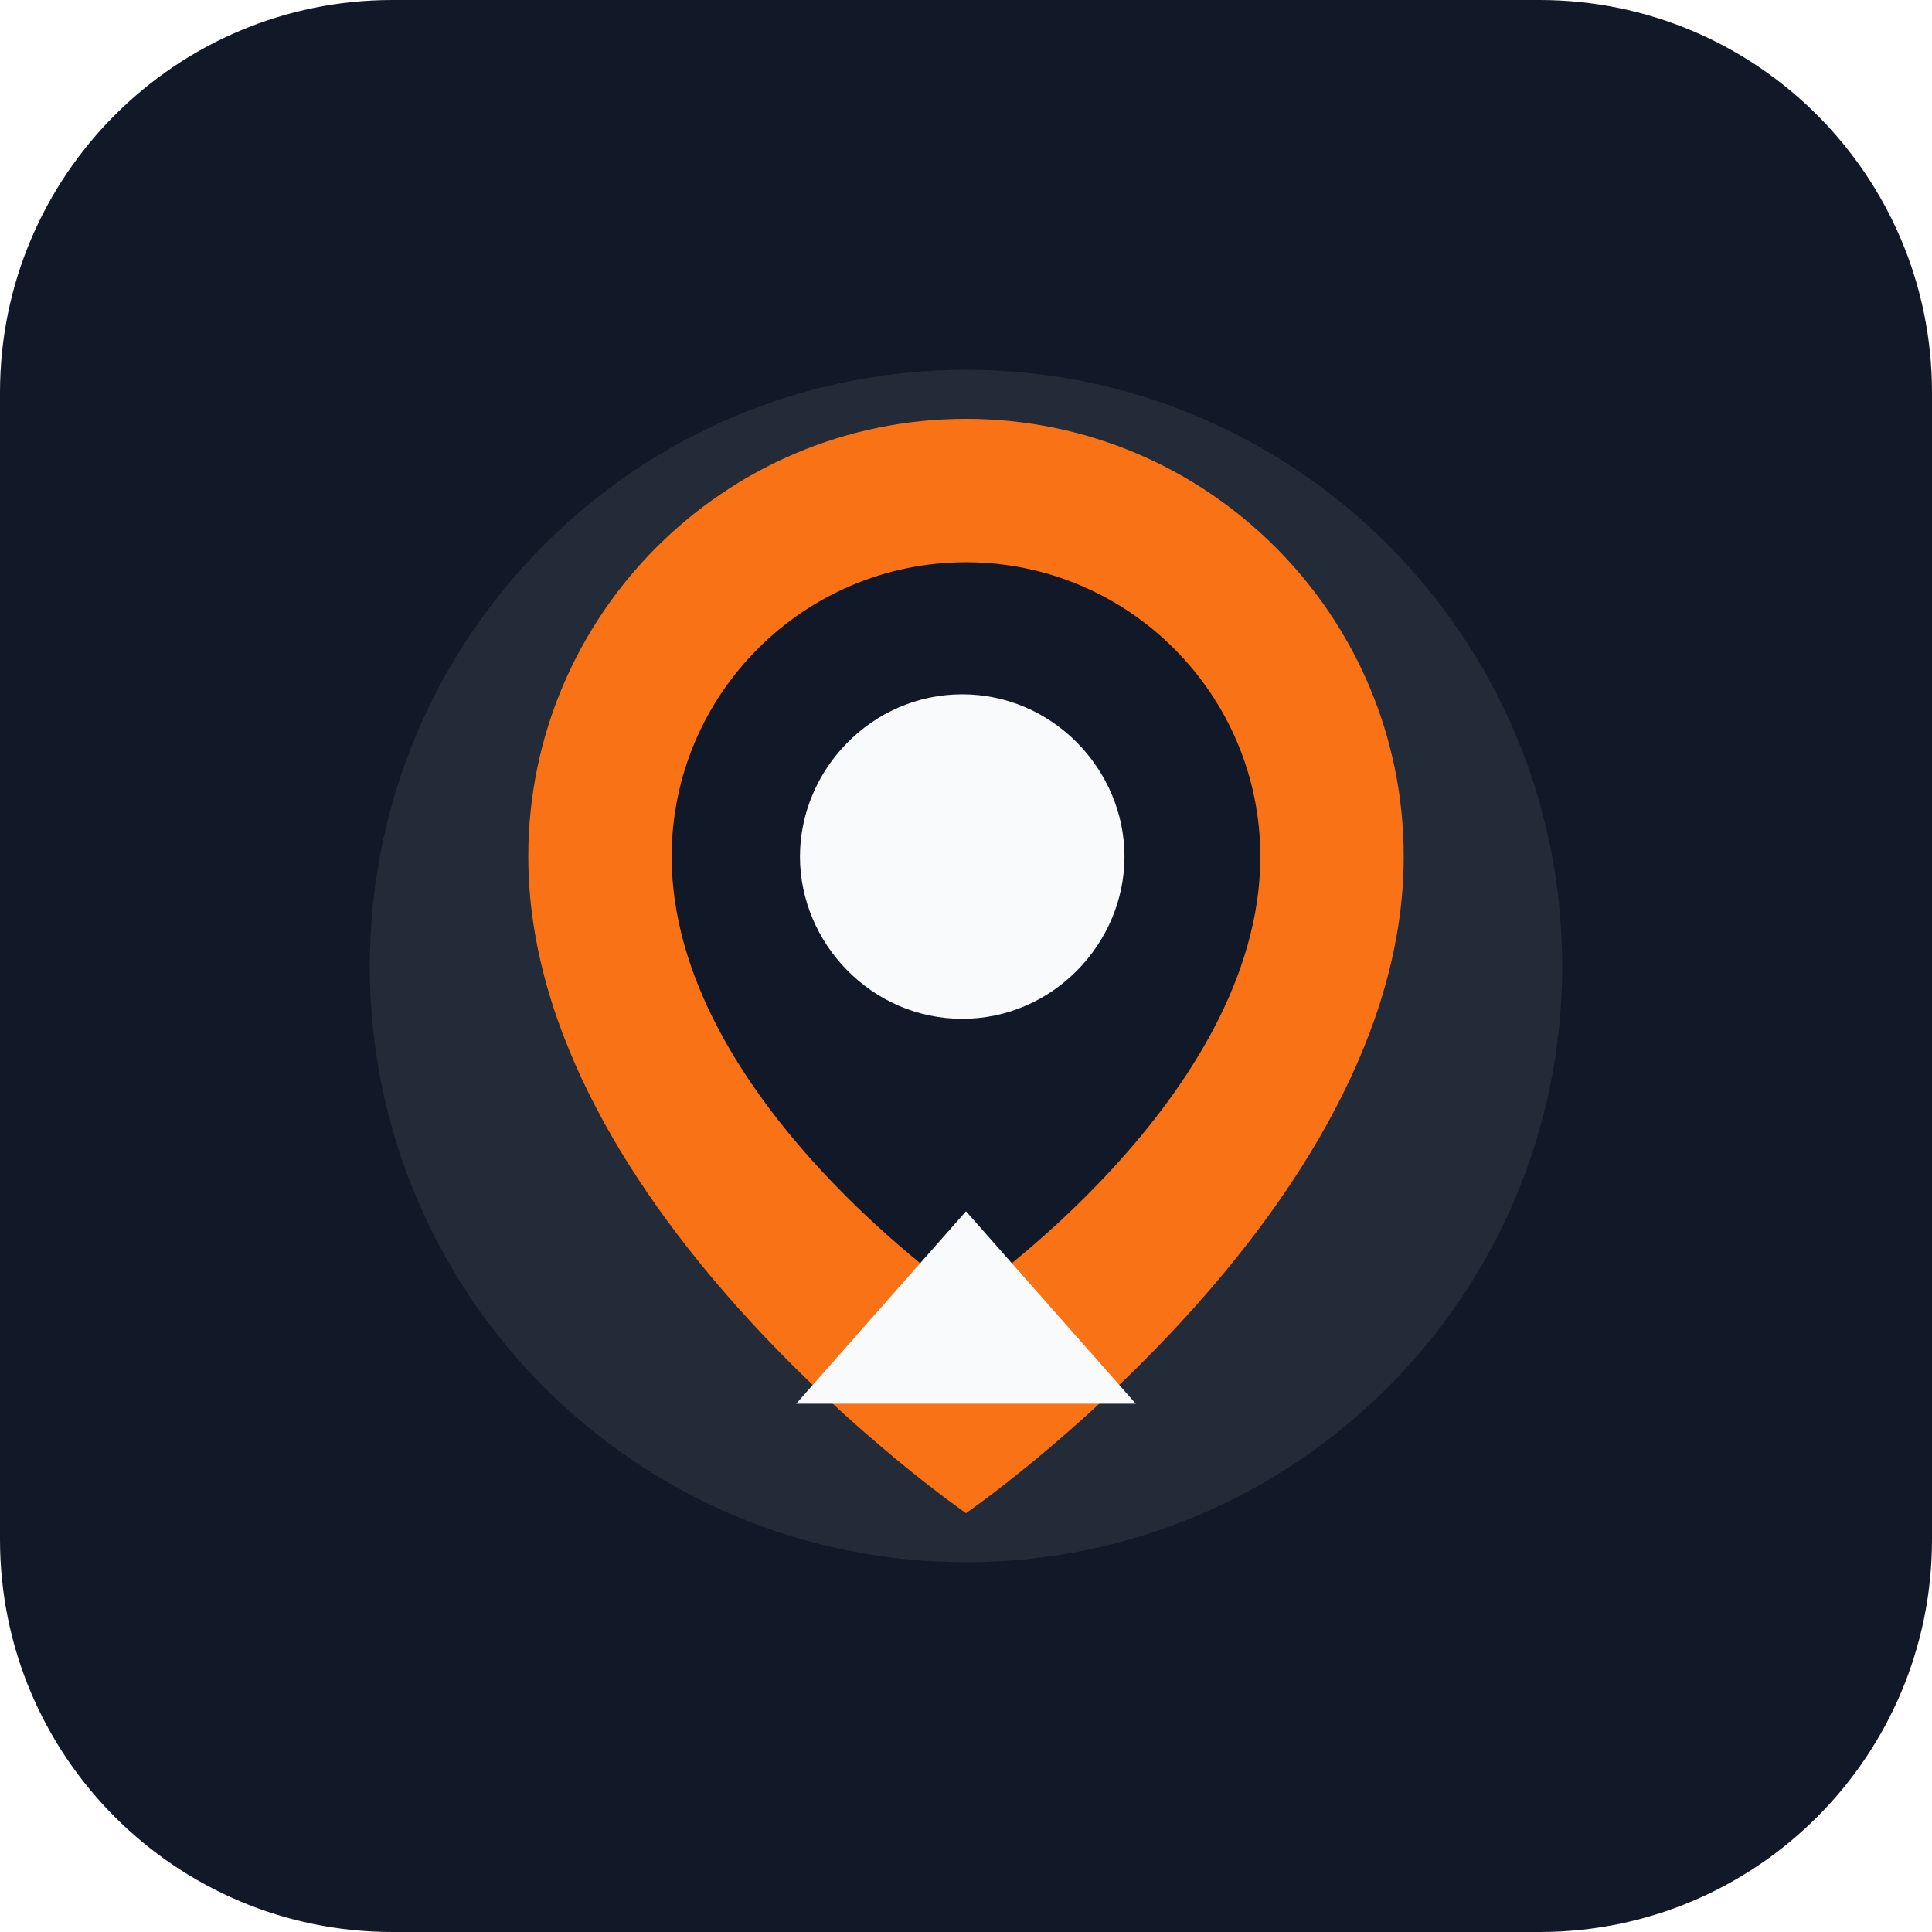
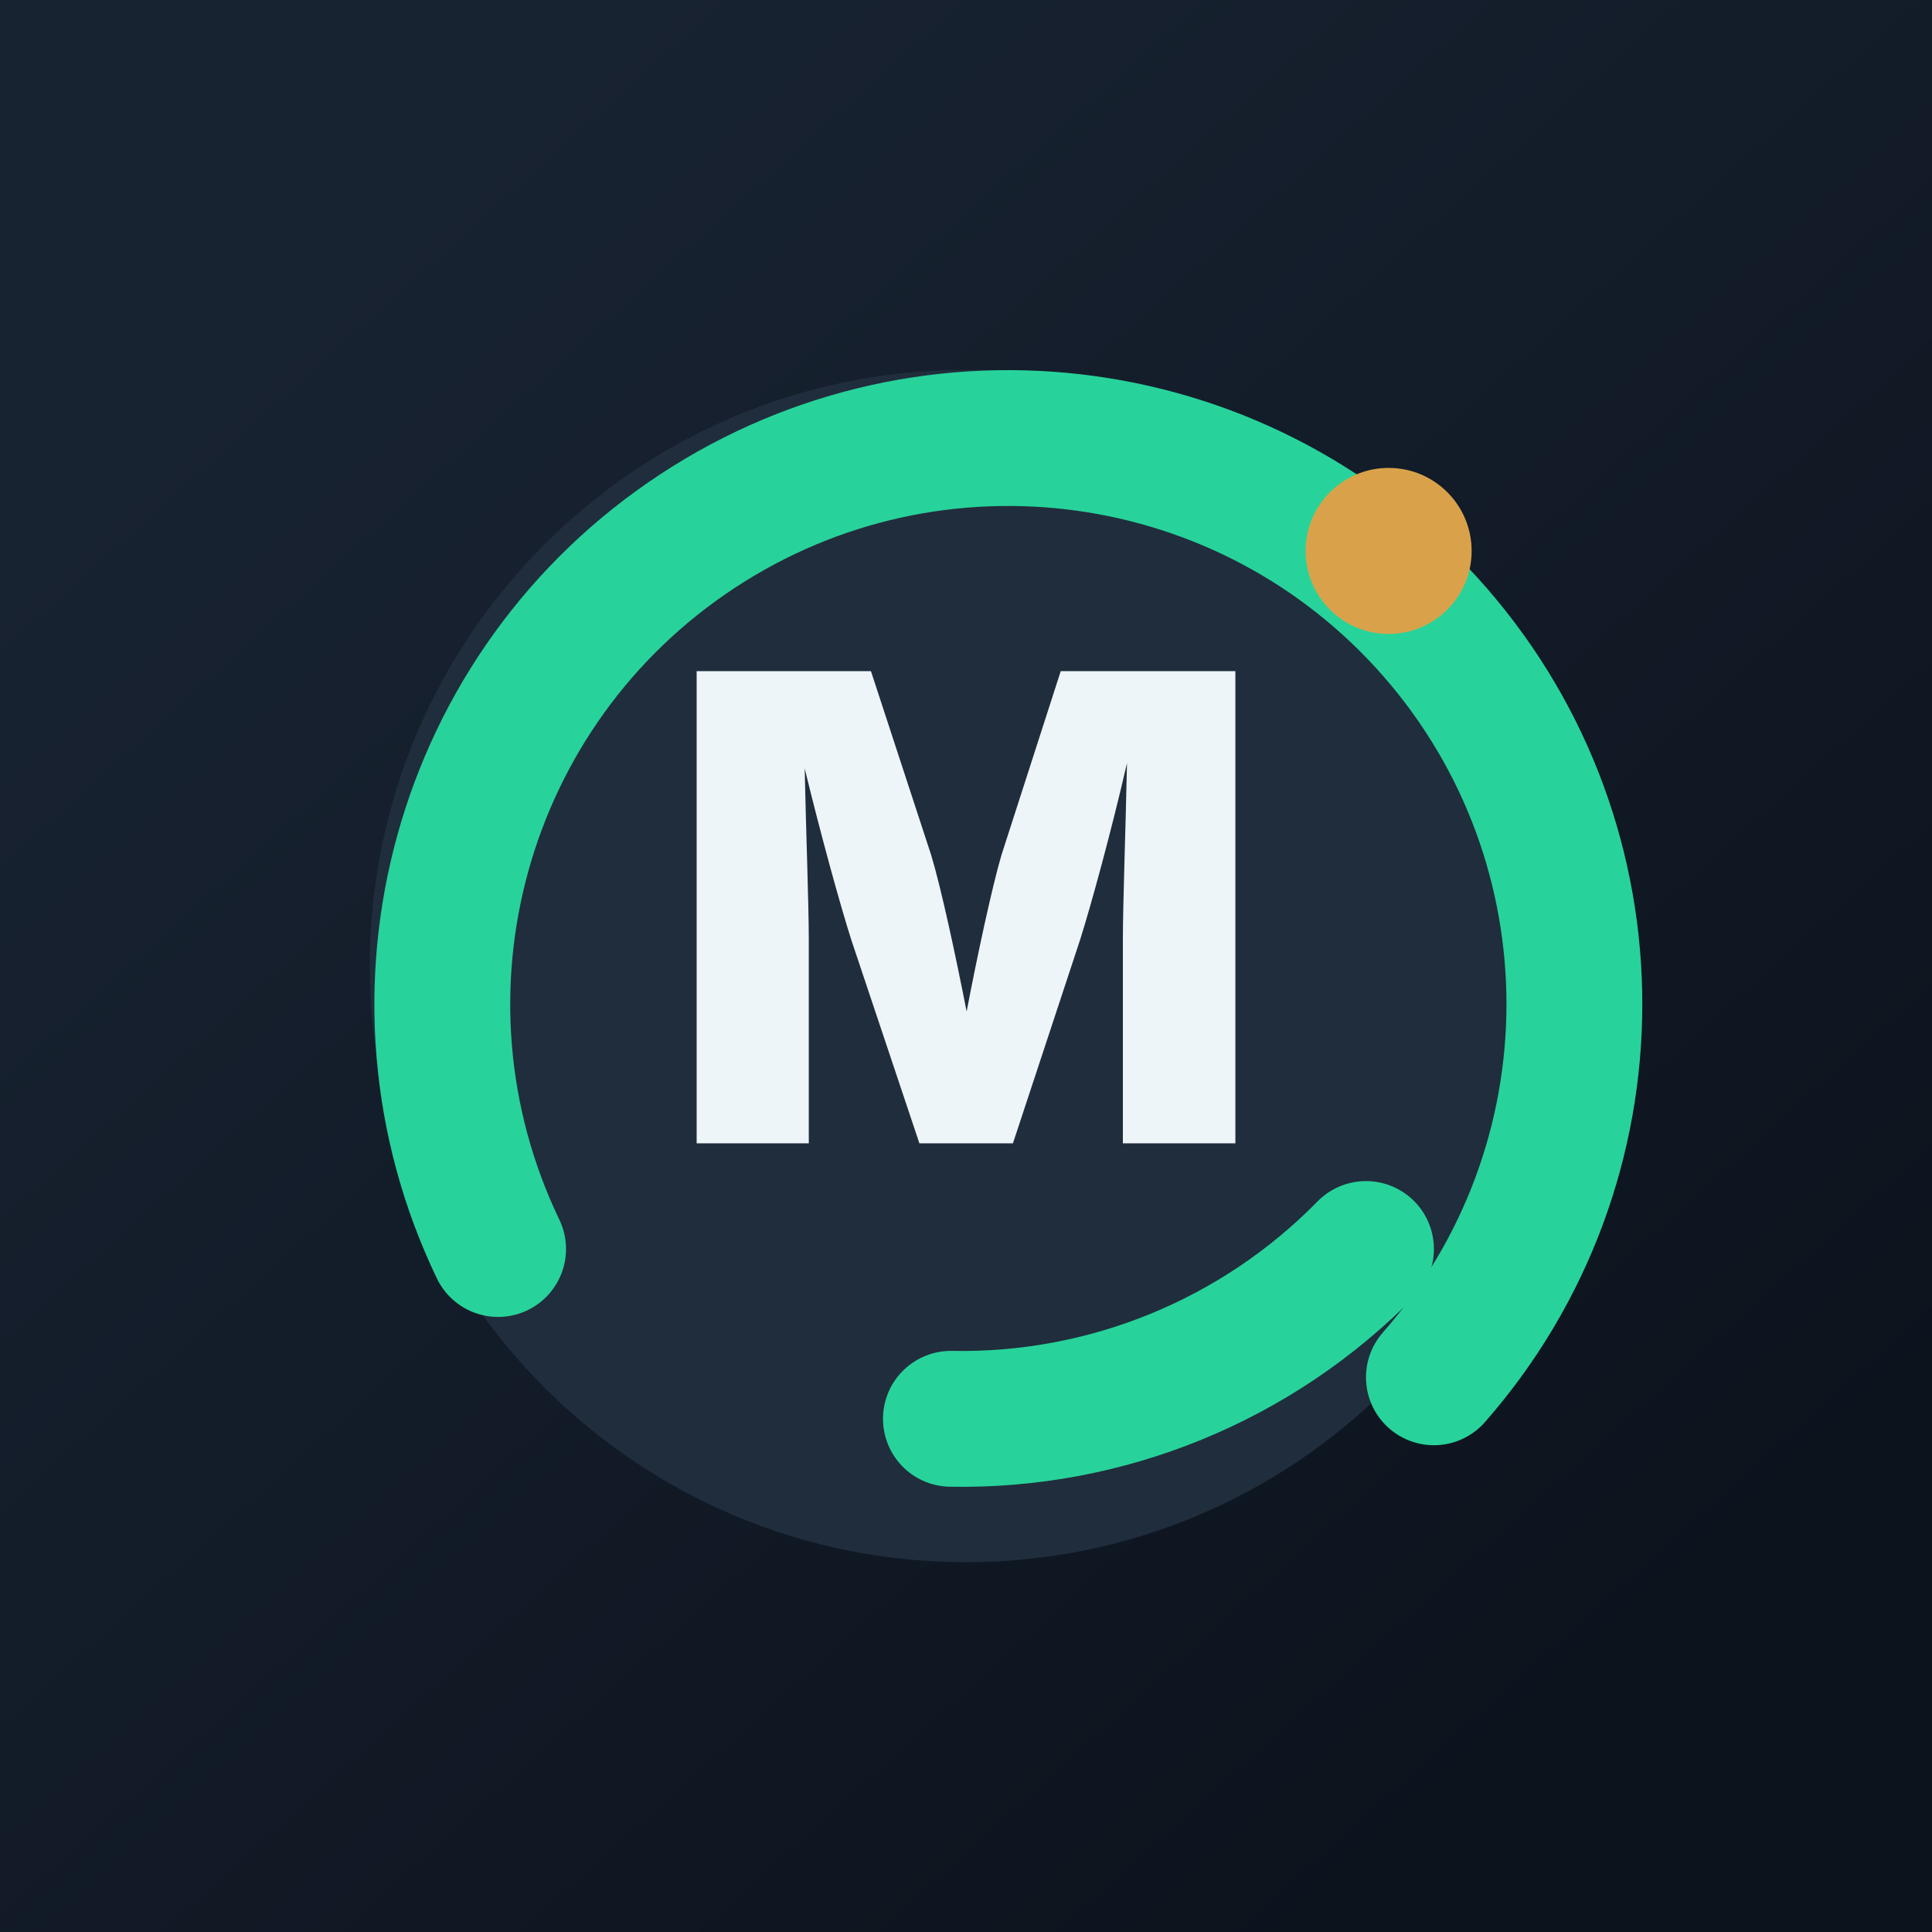
<svg xmlns="http://www.w3.org/2000/svg" viewBox="0 0 512 512" role="img" aria-label="Monk Mode">
-   <rect width="512" height="512" rx="104" fill="#111827" />
-   <circle cx="256" cy="256" r="158" fill="#f8fafc" opacity=".08" />
-   <path d="M256 111c64 0 116 52 116 116 0 94-116 174-116 174S140 321 140 227c0-64 52-116 116-116Z" fill="#f97316" />
-   <path d="M256 149c43 0 78 35 78 78 0 64-78 117-78 117s-78-53-78-117c0-43 35-78 78-78Z" fill="#111827" />
-   <path d="M255 184c24 0 43 20 43 43s-19 43-43 43-43-20-43-43 19-43 43-43Z" fill="#f8fafc" />
-   <path d="M256 321l45 51h-90l45-51Z" fill="#f8fafc" />
+   <rect width="512" height="512" rx="104" fill="#101821" />
+   <path d="M0 0h512v512H0z" fill="url(#bg)" />
+   <circle cx="256" cy="256" r="158" fill="#202d3d" />
+   <path d="M132 331a150 150 0 1 1 248 34" fill="none" stroke="#27d39a" stroke-width="36" stroke-linecap="round" />
+   <path d="M252 376a150 150 0 0 0 110-45" fill="none" stroke="#27d39a" stroke-width="36" stroke-linecap="round" />
+   <circle cx="368" cy="146" r="22" fill="#d9a24a" />
+   <text x="256" y="303" fill="#eef5f8" font-family="Inter, Segoe UI, Arial, sans-serif" font-size="172" font-weight="800" text-anchor="middle">M</text>
+   <defs>
+     <linearGradient id="bg" x1="86" x2="426" y1="67" y2="445" gradientUnits="userSpaceOnUse">
+       <stop stop-color="#182332" />
+       <stop offset="1" stop-color="#0c131d" />
+     </linearGradient>
+   </defs>
</svg>
